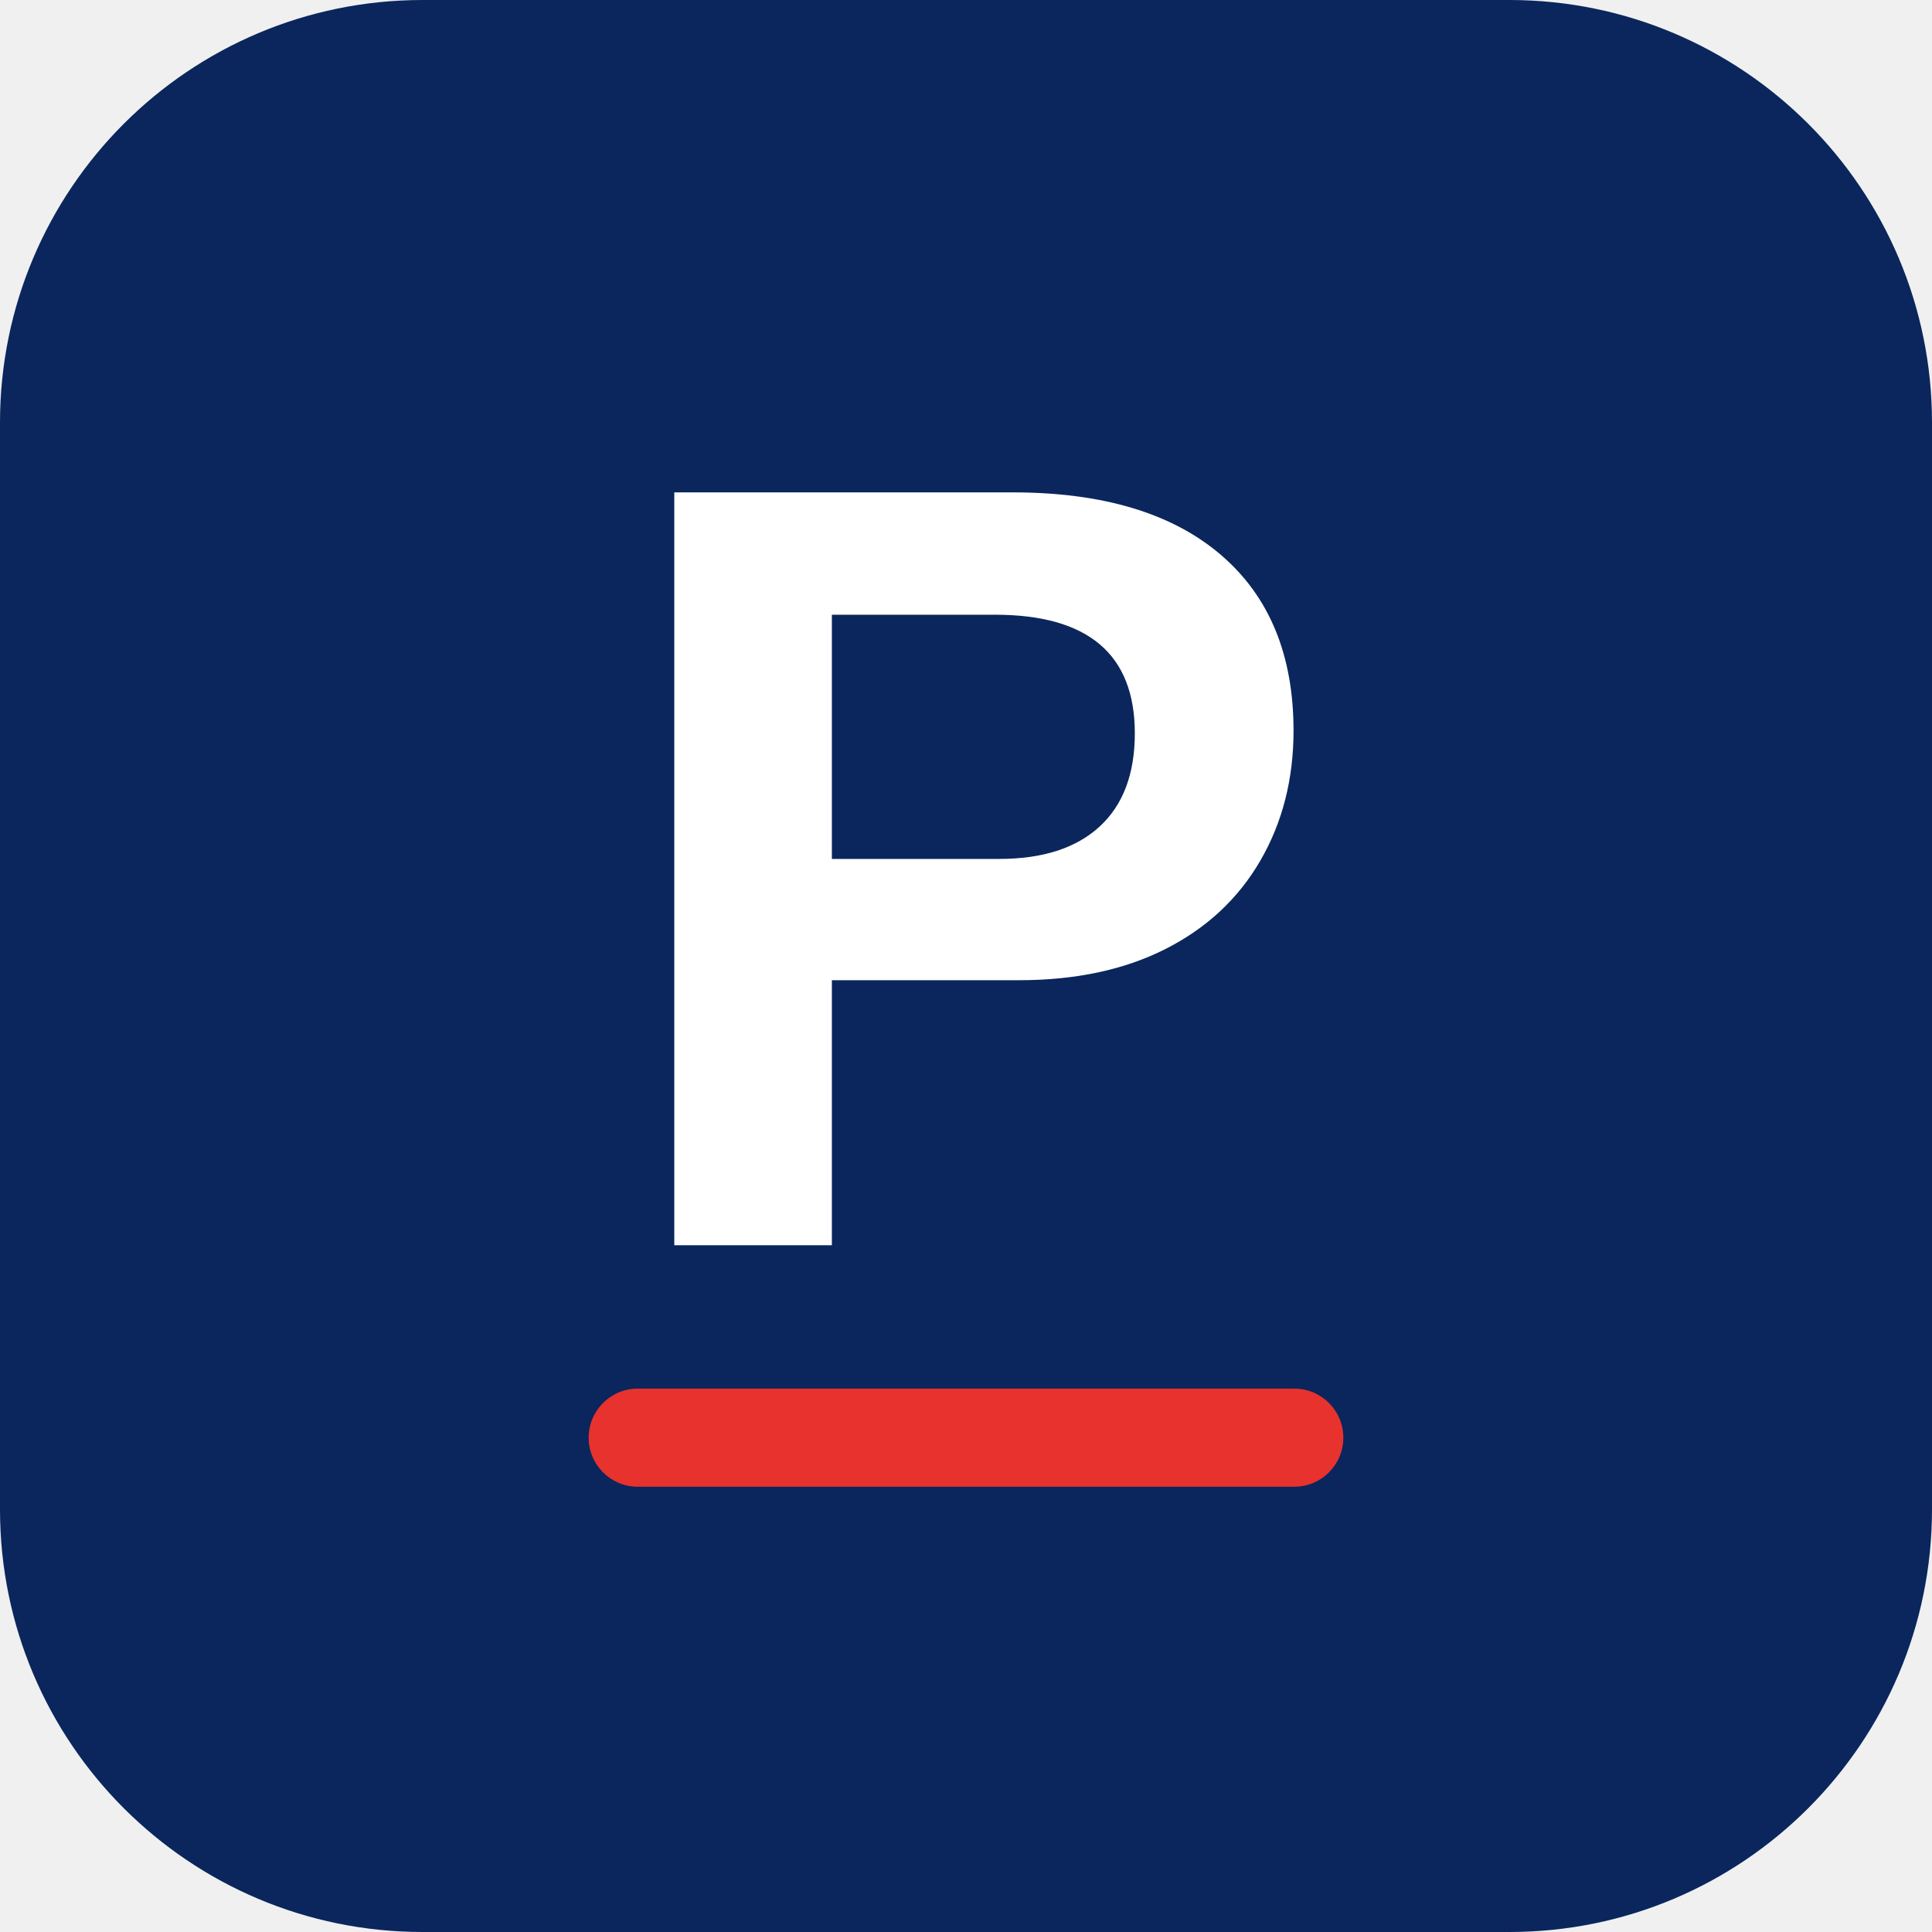
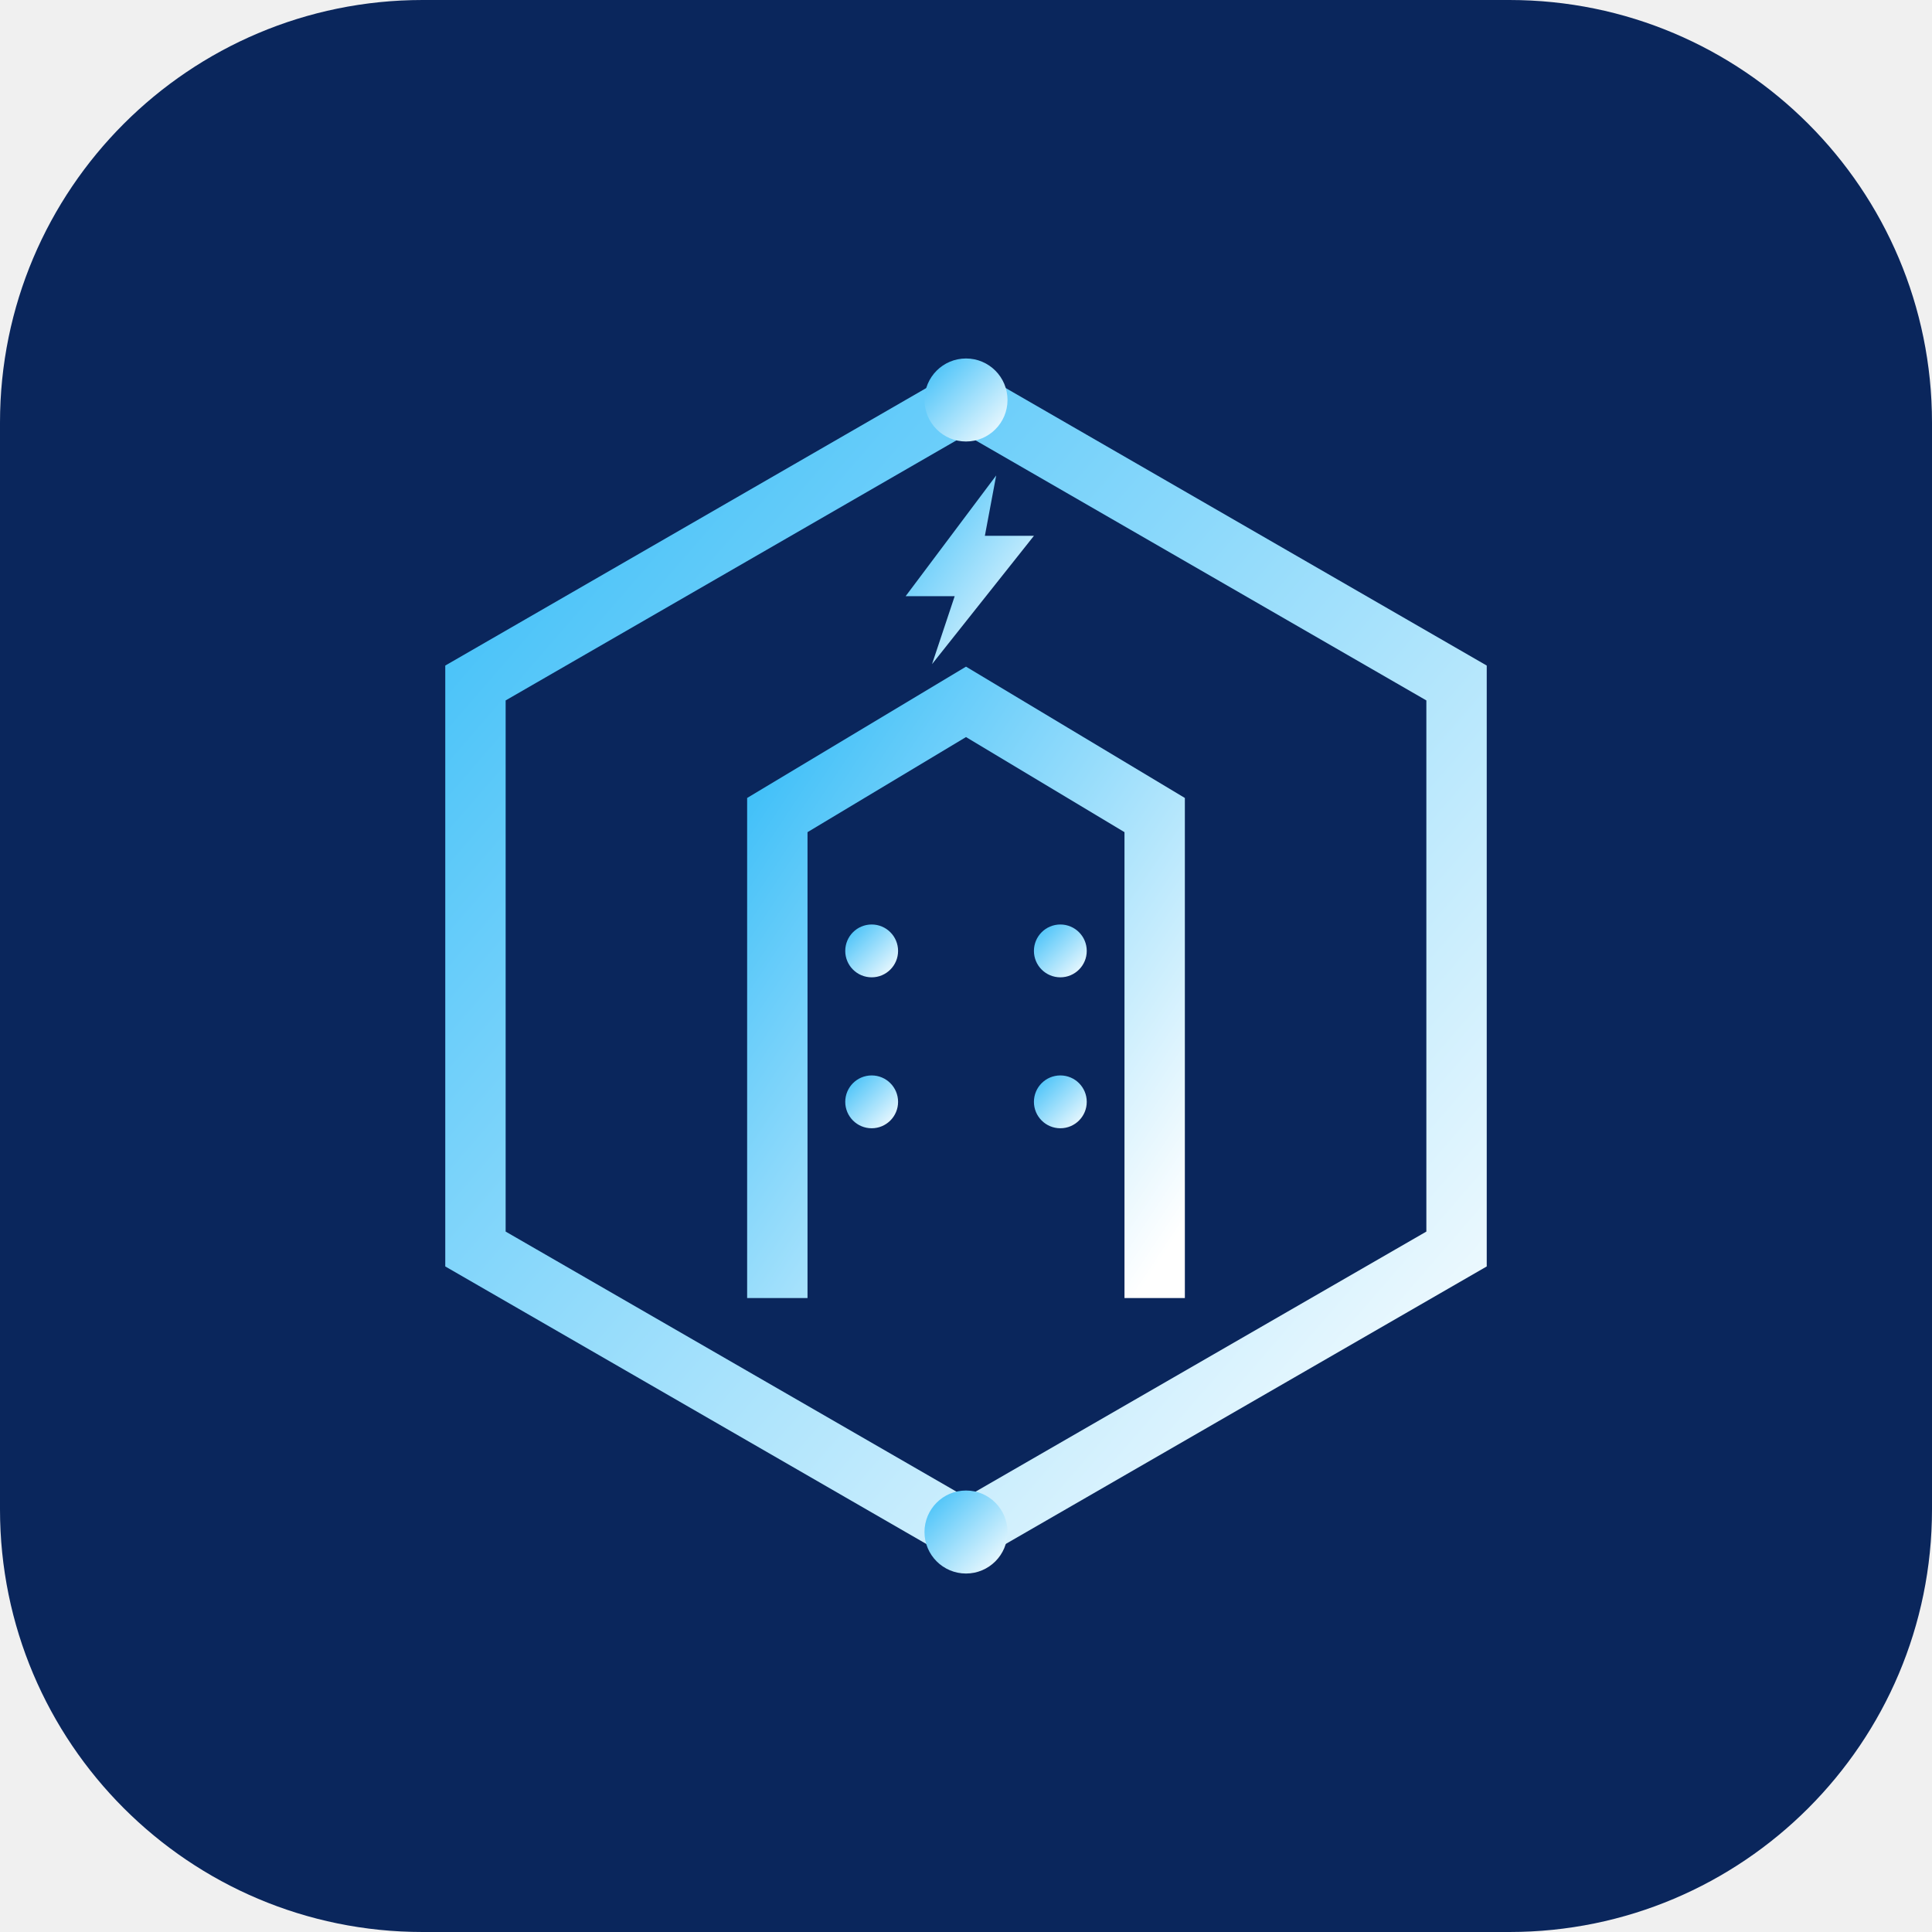
<svg xmlns="http://www.w3.org/2000/svg" viewBox="0 0 512 512">
+   <defs>
+     <linearGradient id="g" x1="0" y1="0" x2="1" y2="1">
+       <stop offset="0" stop-color="#38BDF8" />
+       <stop offset="1" stop-color="#FFFFFF" />
+     </linearGradient>
+   </defs>
  <rect width="512" height="512" rx="112" fill="#0A265C" />
-   <text x="256" y="330" font-family="Arial, Helvetica, sans-serif" font-size="290" font-weight="900" fill="#FFFFFF" text-anchor="middle">P</text>
-   <rect x="156" y="368" width="200" height="26" rx="13" fill="#E8322E" />
+   <g fill="none" stroke="url(#g)" stroke-width="16" stroke-linecap="square" stroke-linejoin="miter">
+     <path d="M256 106l130 75v150l-130 75-130-75V181z" />
+     <path d="M206 336V216l50-30 50 30v120" />
+     <path d="M186 336h140" />
+   </g>
+   <path d="M264 126l-24 32h13l-6 18 27-34h-13z" fill="url(#g)" />
+   <g fill="url(#g)">
+     <circle cx="231" cy="252" r="7" />
+     <circle cx="281" cy="252" r="7" />
+     <circle cx="231" cy="292" r="7" />
+     <circle cx="281" cy="292" r="7" />
+     <circle cx="256" cy="106" r="11" />
+     <circle cx="256" cy="406" r="11" />
+   </g>
</svg>
